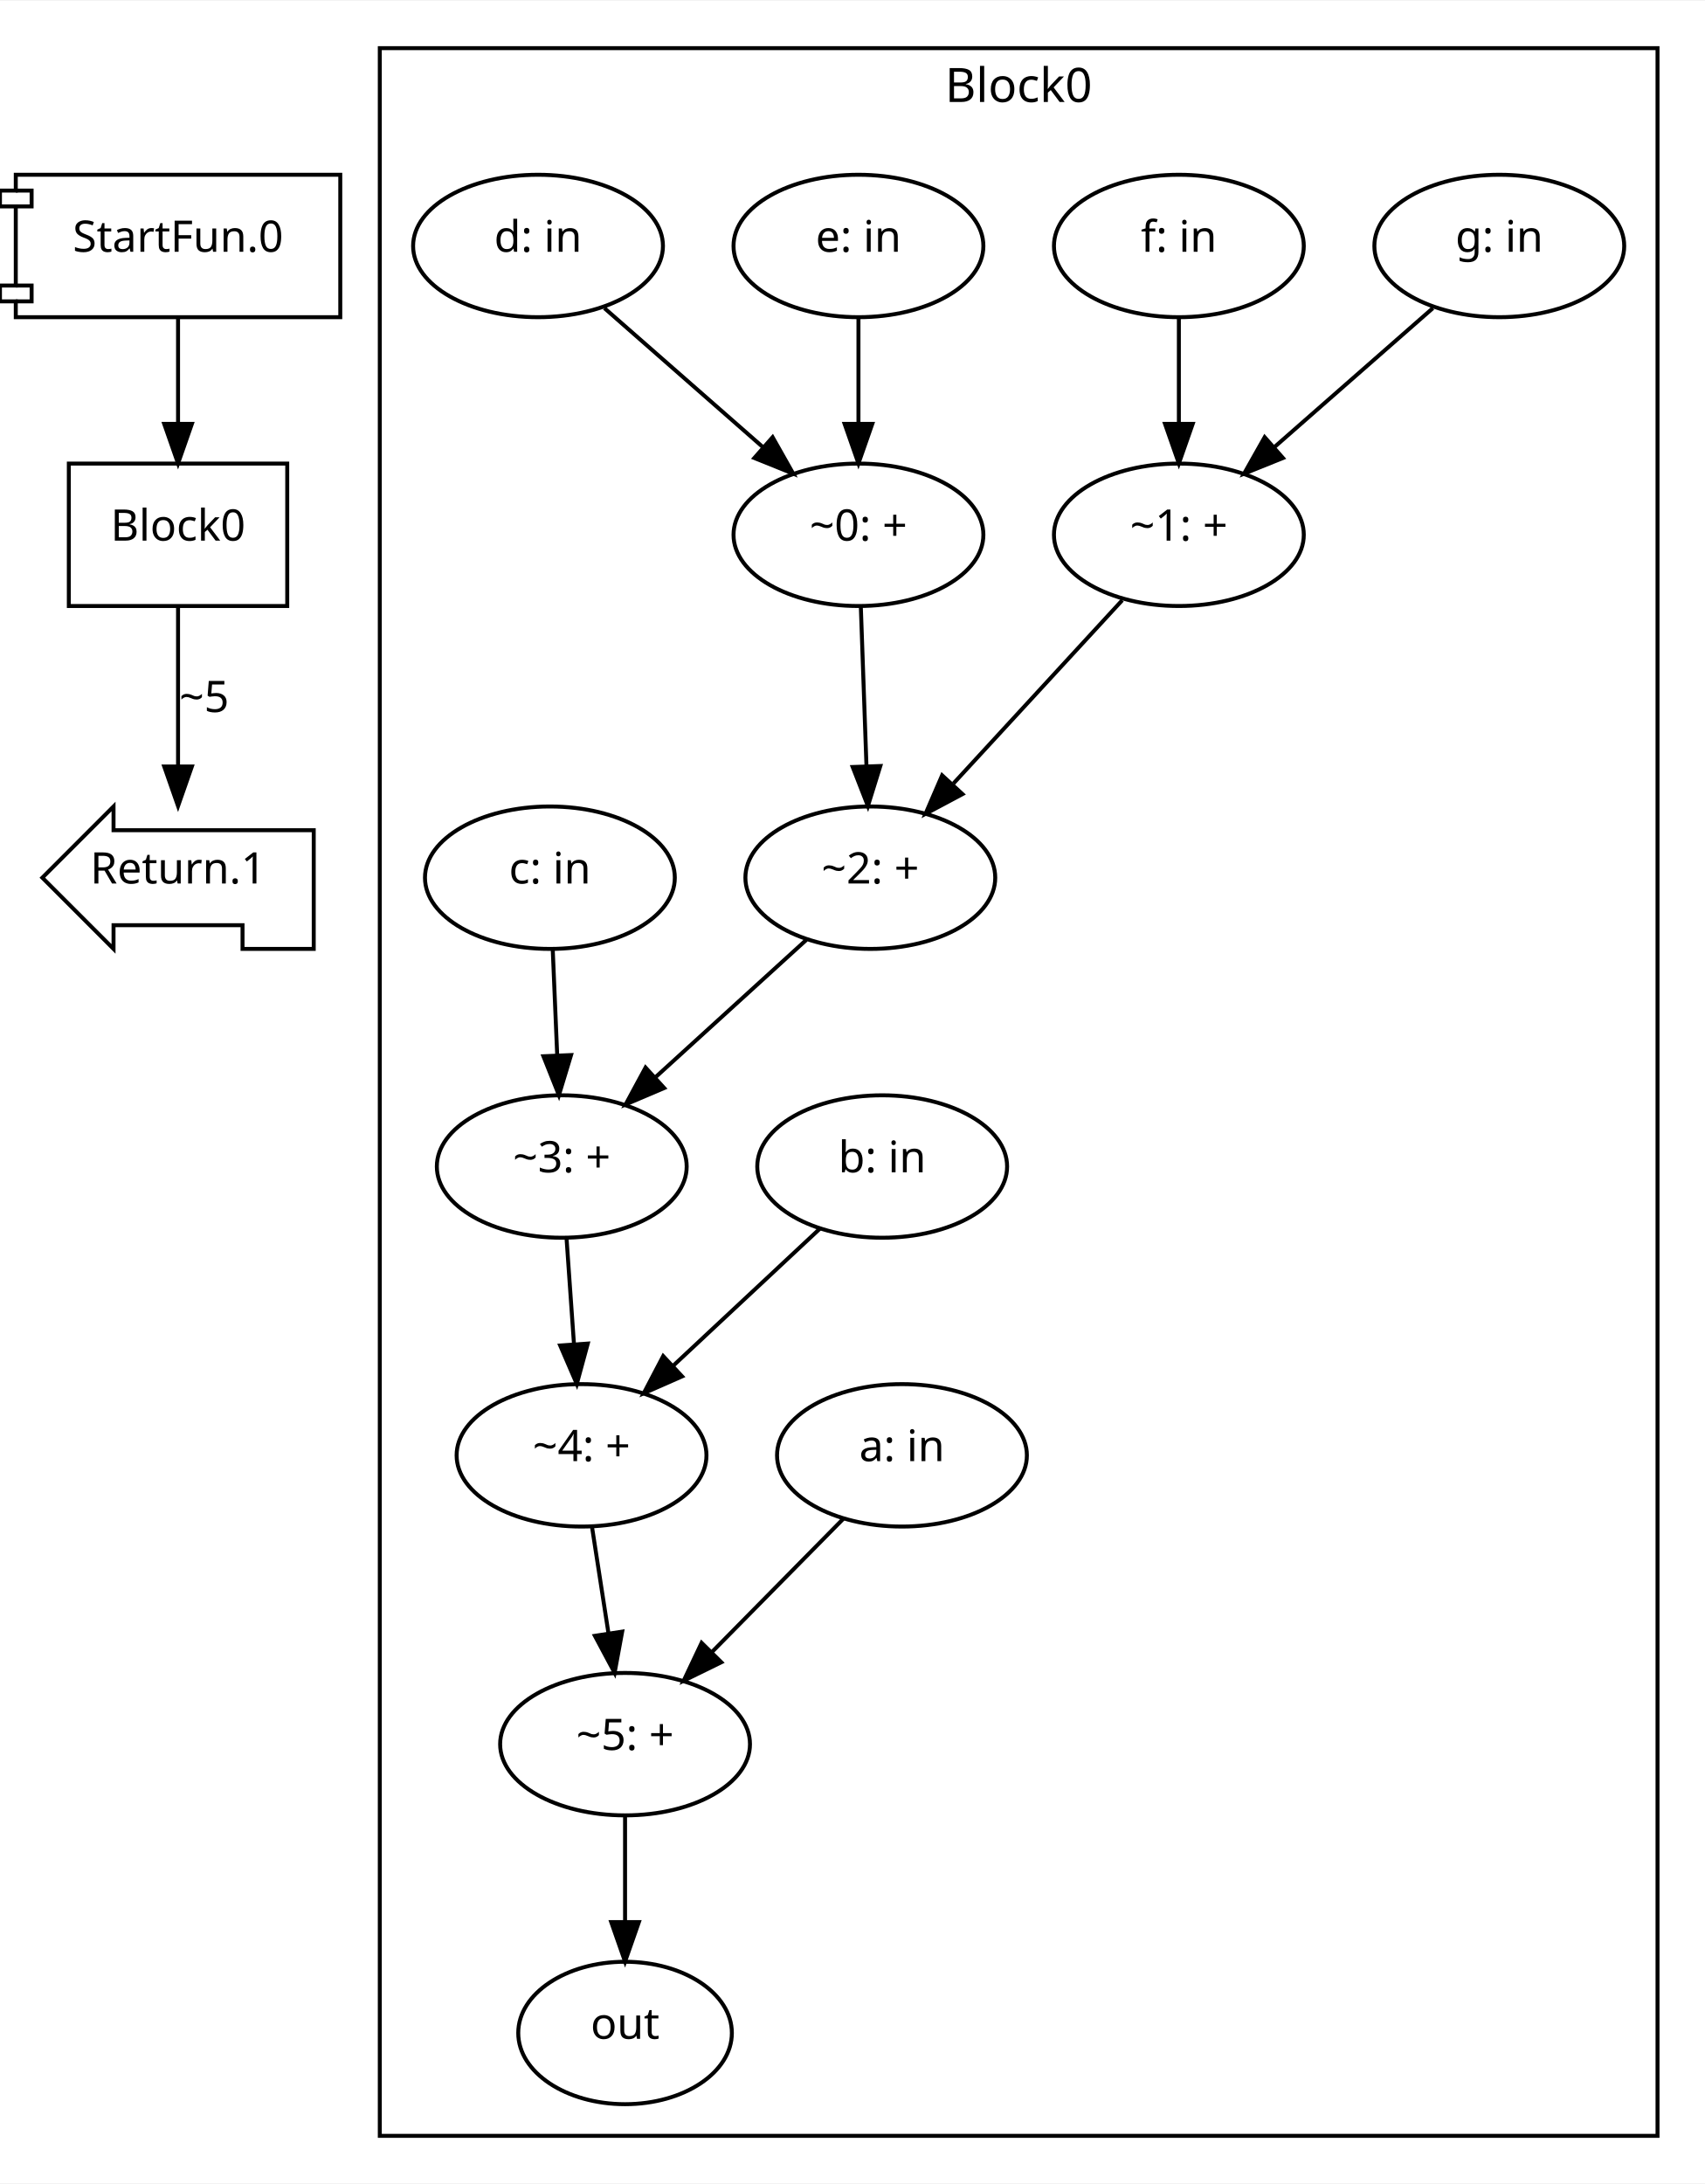
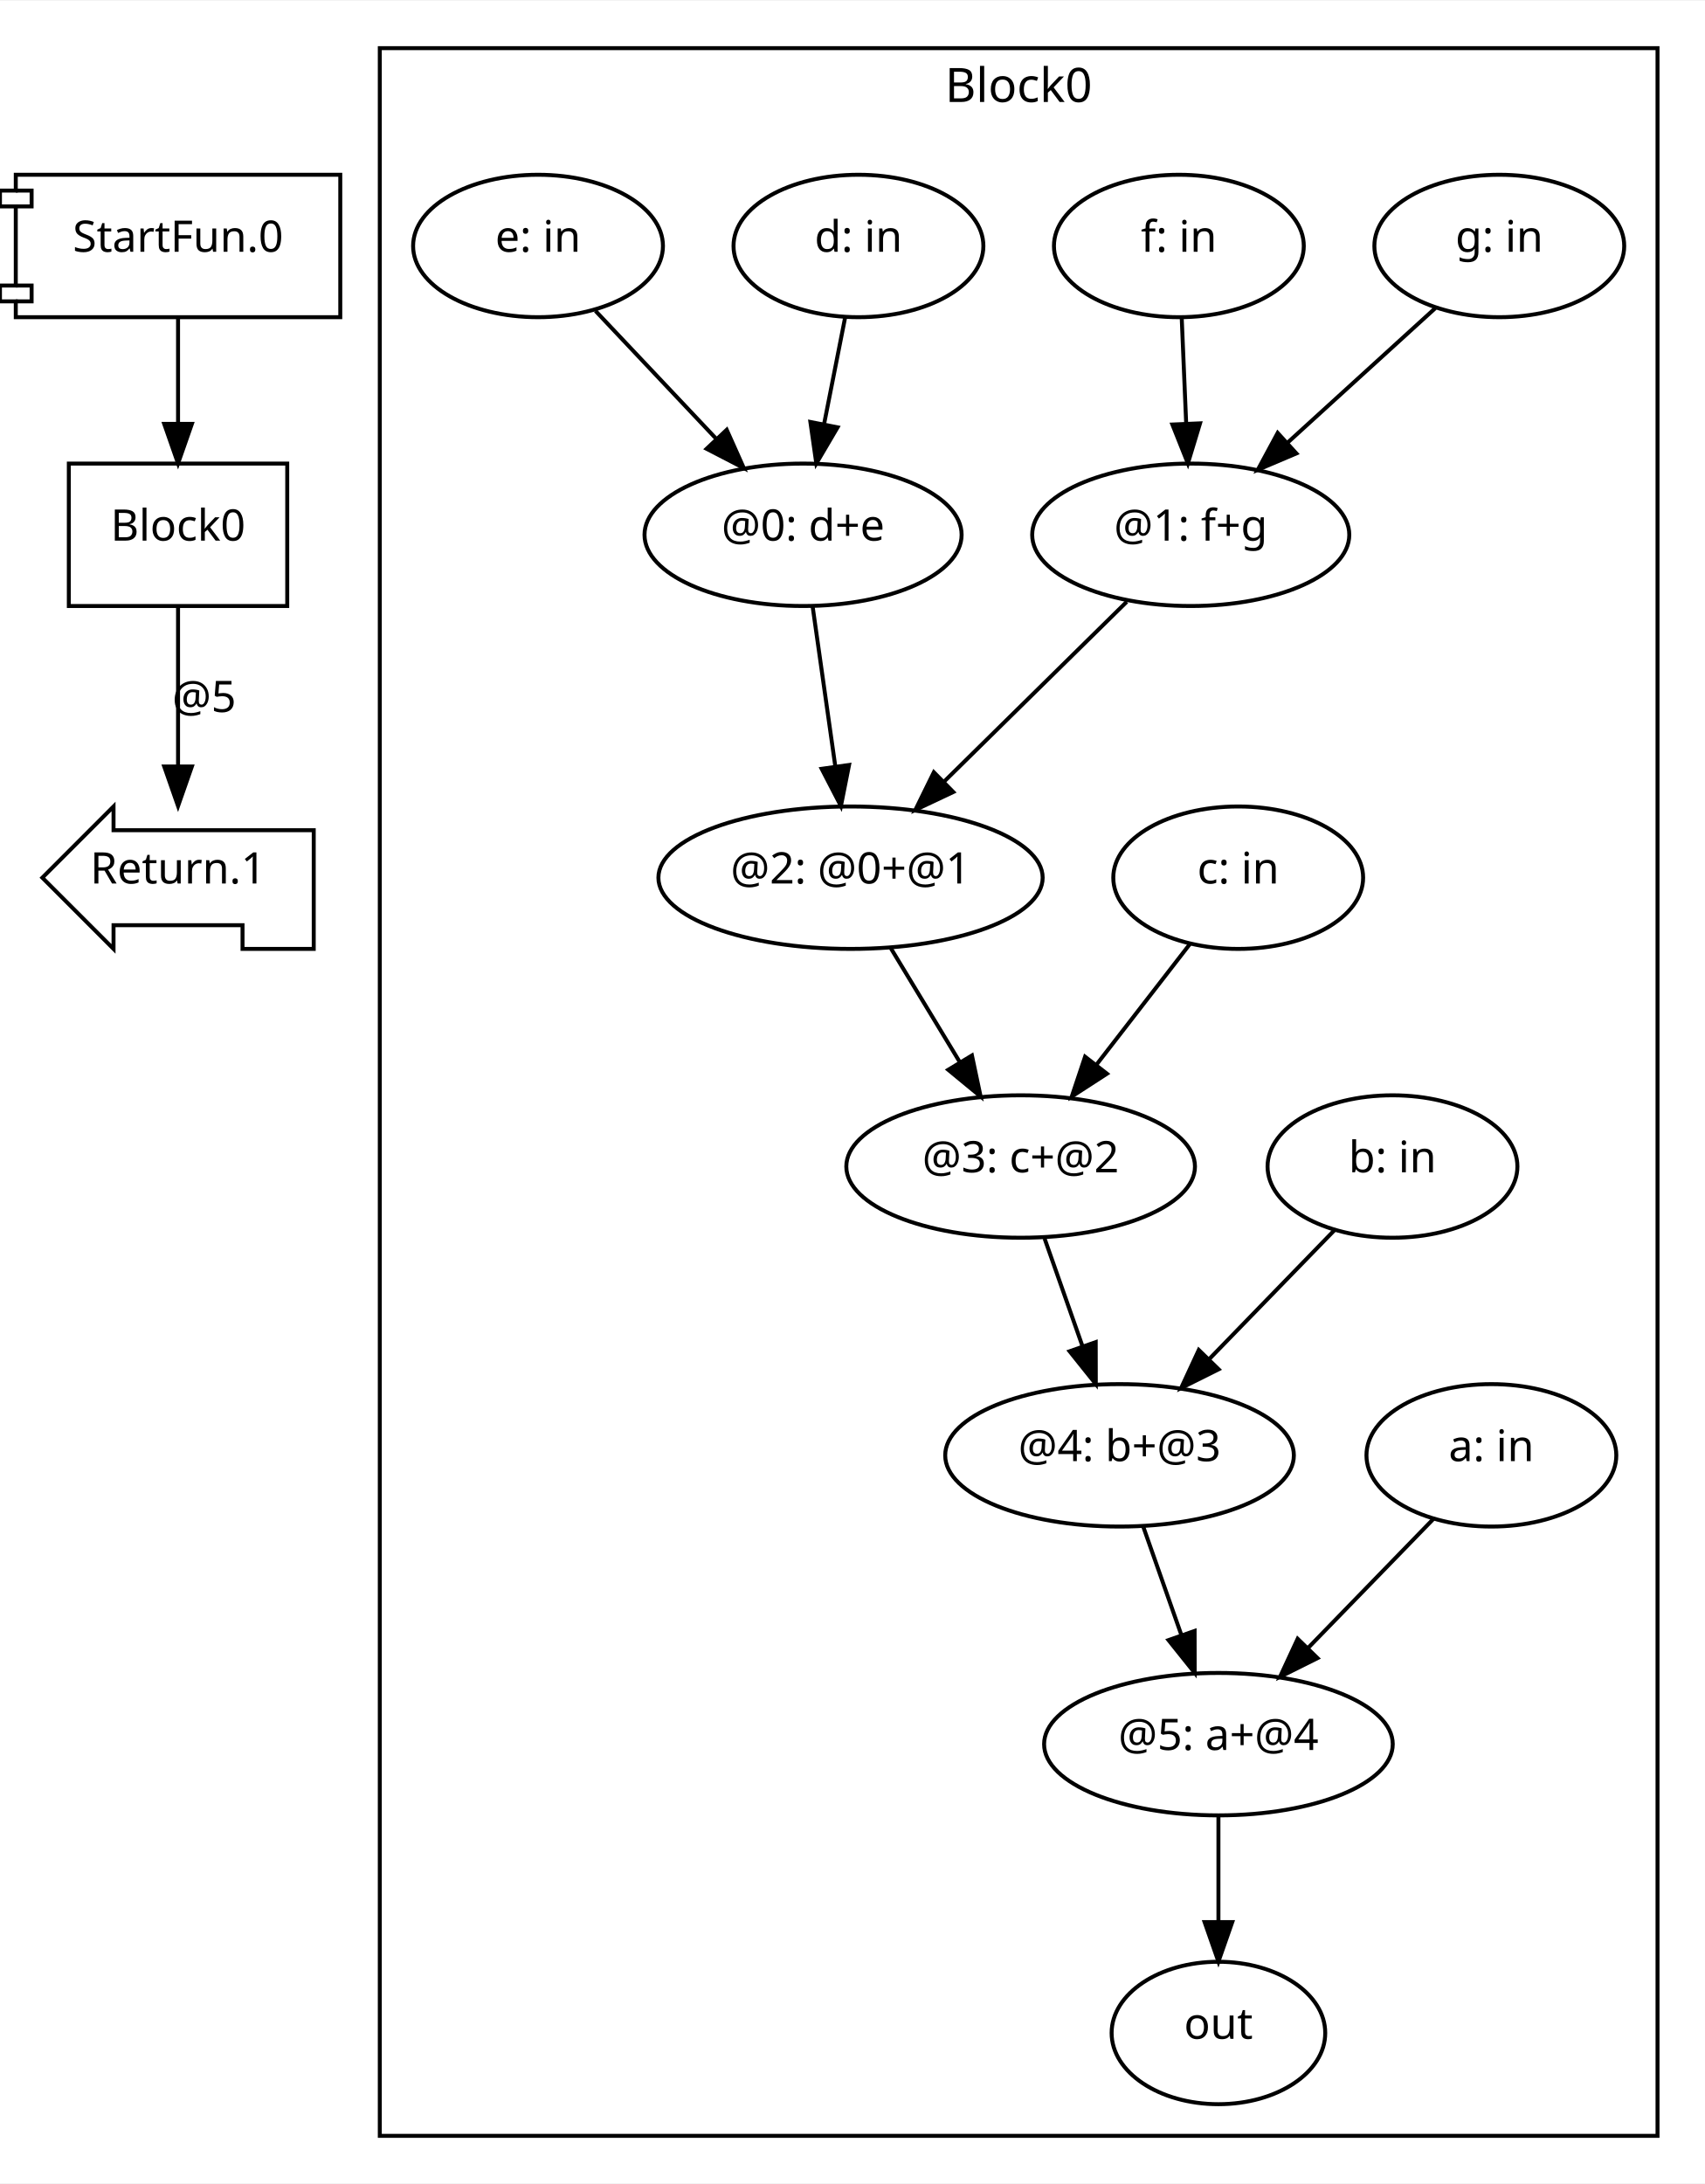
<svg xmlns="http://www.w3.org/2000/svg" width="431pt" height="552pt" viewBox="0.00 0.00 431.01 551.67">
  <g id="graph0" class="graph" transform="scale(1 1) rotate(0) translate(4 547.67)">
    <polygon fill="white" stroke="transparent" points="-4,4 -4,-547.67 427.01,-547.67 427.01,4 -4,4" />
    <g id="clust1" class="cluster">
      <polygon fill="none" stroke="black" points="92.01,-8 92.01,-535.67 415.01,-535.67 415.01,-8 92.01,-8" />
      <text text-anchor="middle" x="253.51" y="-522.07" font-family="Monaco" font-size="12.00">Block0</text>
    </g>
    <g id="node1" class="node">
      <polygon fill="none" stroke="black" points="82.02,-503.67 -0.01,-503.67 -0.01,-499.67 -4.01,-499.67 -4.01,-495.67 -0.01,-495.67 -0.01,-475.67 -4.01,-475.67 -4.01,-471.67 -0.01,-471.67 -0.01,-467.67 82.02,-467.67 82.02,-503.67" />
      <polyline fill="none" stroke="black" points="-0.01,-499.67 3.99,-499.67 3.99,-495.67 -0.01,-495.67 " />
      <polyline fill="none" stroke="black" points="-0.01,-475.67 3.99,-475.67 3.99,-471.67 -0.01,-471.67 " />
      <text text-anchor="middle" x="41.01" y="-484.2" font-family="Monaco" font-size="11.00">StartFun.0</text>
    </g>
    <g id="node2" class="node">
      <polygon fill="none" stroke="black" points="68.61,-430.67 13.4,-430.67 13.4,-394.67 68.61,-394.67 68.61,-430.67" />
      <text text-anchor="middle" x="41.01" y="-411.2" font-family="Monaco" font-size="11.00">Block0</text>
    </g>
    <g id="edge1" class="edge">
      <path fill="none" stroke="black" d="M41.01,-467.48C41.01,-459.46 41.01,-449.72 41.01,-440.74" />
      <polygon fill="black" stroke="black" points="44.51,-440.7 41.01,-430.7 37.51,-440.7 44.51,-440.7" />
    </g>
    <g id="node3" class="node">
      <polygon fill="none" stroke="black" points="75.31,-338 24.7,-338 24.7,-344 6.7,-326 24.7,-308 24.7,-314 57.31,-314 57.31,-308 75.31,-308 75.31,-338" />
      <text text-anchor="middle" x="41.01" y="-324.53" font-family="Monaco" font-size="11.00">Return.1</text>
    </g>
    <g id="edge2" class="edge">
      <path fill="none" stroke="black" d="M41.01,-394.53C41.01,-382.94 41.01,-367.39 41.01,-354.13" />
      <polygon fill="black" stroke="black" points="44.51,-354.11 41.01,-344.11 37.51,-354.11 44.51,-354.11" />
-       <text text-anchor="middle" x="47.61" y="-367.87" font-family="Monaco" font-size="11.00">~5</text>
+       <text text-anchor="middle" x="47.61" y="-367.87" font-family="Monaco" font-size="11.00">@5</text>
    </g>
    <g id="node4" class="node">
-       <ellipse fill="none" stroke="black" cx="213.01" cy="-412.67" rx="31.58" ry="18" />
-       <text text-anchor="middle" x="213.01" y="-411.2" font-family="Monaco" font-size="11.00">~0: +</text>
-     </g>
-     <g id="node6" class="node">
-       <ellipse fill="none" stroke="black" cx="216.01" cy="-326" rx="31.58" ry="18" />
-       <text text-anchor="middle" x="216.01" y="-324.53" font-family="Monaco" font-size="11.00">~2: +</text>
-     </g>
-     <g id="edge3" class="edge">
-       <path fill="none" stroke="black" d="M213.61,-394.53C214.02,-382.94 214.57,-367.39 215.04,-354.13" />
-       <polygon fill="black" stroke="black" points="218.54,-354.23 215.4,-344.11 211.55,-353.98 218.54,-354.23" />
-     </g>
-     <g id="node5" class="node">
-       <ellipse fill="none" stroke="black" cx="294.01" cy="-412.67" rx="31.58" ry="18" />
-       <text text-anchor="middle" x="294.01" y="-411.2" font-family="Monaco" font-size="11.00">~1: +</text>
-     </g>
-     <g id="edge4" class="edge">
-       <path fill="none" stroke="black" d="M279.7,-396.14C267.75,-383.17 250.55,-364.5 237.03,-349.82" />
-       <polygon fill="black" stroke="black" points="239.31,-347.13 229.96,-342.15 234.16,-351.87 239.31,-347.13" />
-     </g>
-     <g id="node14" class="node">
-       <ellipse fill="none" stroke="black" cx="138.01" cy="-253" rx="31.58" ry="18" />
-       <text text-anchor="middle" x="138.01" y="-251.53" font-family="Monaco" font-size="11.00">~3: +</text>
-     </g>
-     <g id="edge5" class="edge">
-       <path fill="none" stroke="black" d="M199.84,-310.29C188.86,-300.29 174.15,-286.9 161.83,-275.69" />
-       <polygon fill="black" stroke="black" points="163.9,-272.84 154.15,-268.69 159.19,-278.01 163.9,-272.84" />
-     </g>
-     <g id="node7" class="node">
      <ellipse fill="none" stroke="black" cx="375.01" cy="-485.67" rx="31.58" ry="18" />
      <text text-anchor="middle" x="375.01" y="-484.2" font-family="Monaco" font-size="11.00">g: in</text>
    </g>
-     <g id="edge6" class="edge">
-       <path fill="none" stroke="black" d="M358.22,-469.96C346.63,-459.8 331.04,-446.13 318.13,-434.81" />
-       <polygon fill="black" stroke="black" points="320.32,-432.08 310.49,-428.12 315.7,-437.34 320.32,-432.08" />
+     <g id="node11" class="node">
+       <ellipse fill="none" stroke="black" cx="297.01" cy="-412.67" rx="40.08" ry="18" />
+       <text text-anchor="middle" x="297.01" y="-411.2" font-family="Monaco" font-size="11.00">@1: f+g</text>
    </g>
-     <g id="node8" class="node">
+     <g id="edge5" class="edge">
+       <path fill="none" stroke="black" d="M358.84,-469.96C348.08,-460.16 333.74,-447.1 321.57,-436.03" />
+       <polygon fill="black" stroke="black" points="323.71,-433.24 313.96,-429.1 318.99,-438.42 323.71,-433.24" />
+     </g>
+     <g id="node5" class="node">
      <ellipse fill="none" stroke="black" cx="294.01" cy="-485.67" rx="31.58" ry="18" />
      <text text-anchor="middle" x="294.01" y="-484.2" font-family="Monaco" font-size="11.00">f: in</text>
    </g>
-     <g id="edge7" class="edge">
-       <path fill="none" stroke="black" d="M294.01,-467.48C294.01,-459.46 294.01,-449.72 294.01,-440.74" />
-       <polygon fill="black" stroke="black" points="297.51,-440.7 294.01,-430.7 290.51,-440.7 297.51,-440.7" />
+     <g id="edge6" class="edge">
+       <path fill="none" stroke="black" d="M294.73,-467.48C295.07,-459.46 295.48,-449.72 295.86,-440.74" />
+       <polygon fill="black" stroke="black" points="299.36,-440.84 296.29,-430.7 292.37,-440.54 299.36,-440.84" />
+     </g>
+     <g id="node6" class="node">
+       <ellipse fill="none" stroke="black" cx="373.01" cy="-180" rx="31.58" ry="18" />
+       <text text-anchor="middle" x="373.01" y="-178.53" font-family="Monaco" font-size="11.00">a: in</text>
+     </g>
+     <g id="node8" class="node">
+       <ellipse fill="none" stroke="black" cx="304.01" cy="-107" rx="44.07" ry="18" />
+       <text text-anchor="middle" x="304.01" y="-105.53" font-family="Monaco" font-size="11.00">@5: a+@4</text>
+     </g>
+     <g id="edge12" class="edge">
+       <path fill="none" stroke="black" d="M358.37,-163.94C349.2,-154.51 337.2,-142.15 326.8,-131.45" />
+       <polygon fill="black" stroke="black" points="329.06,-128.75 319.58,-124.02 324.04,-133.63 329.06,-128.75" />
+     </g>
+     <g id="node7" class="node">
+       <ellipse fill="none" stroke="black" cx="348.01" cy="-253" rx="31.58" ry="18" />
+       <text text-anchor="middle" x="348.01" y="-251.53" font-family="Monaco" font-size="11.00">b: in</text>
+     </g>
+     <g id="node14" class="node">
+       <ellipse fill="none" stroke="black" cx="279.01" cy="-180" rx="44.07" ry="18" />
+       <text text-anchor="middle" x="279.01" y="-178.53" font-family="Monaco" font-size="11.00">@4: b+@3</text>
+     </g>
+     <g id="edge3" class="edge">
+       <path fill="none" stroke="black" d="M333.37,-236.94C324.2,-227.51 312.2,-215.15 301.8,-204.45" />
+       <polygon fill="black" stroke="black" points="304.06,-201.75 294.58,-197.02 299.04,-206.63 304.06,-201.75" />
+     </g>
+     <g id="node13" class="node">
+       <ellipse fill="none" stroke="black" cx="304.01" cy="-34" rx="27" ry="18" />
+       <text text-anchor="middle" x="304.01" y="-32.53" font-family="Monaco" font-size="11.00">out</text>
+     </g>
+     <g id="edge11" class="edge">
+       <path fill="none" stroke="black" d="M304.01,-88.81C304.01,-80.79 304.01,-71.05 304.01,-62.07" />
+       <polygon fill="black" stroke="black" points="307.51,-62.03 304.01,-52.03 300.51,-62.03 307.51,-62.03" />
    </g>
    <g id="node9" class="node">
-       <ellipse fill="none" stroke="black" cx="224.01" cy="-180" rx="31.58" ry="18" />
-       <text text-anchor="middle" x="224.01" y="-178.53" font-family="Monaco" font-size="11.00">a: in</text>
+       <ellipse fill="none" stroke="black" cx="199.01" cy="-412.67" rx="40.08" ry="18" />
+       <text text-anchor="middle" x="199.01" y="-411.2" font-family="Monaco" font-size="11.00">@0: d+e</text>
    </g>
-     <g id="node12" class="node">
-       <ellipse fill="none" stroke="black" cx="154.01" cy="-107" rx="31.58" ry="18" />
-       <text text-anchor="middle" x="154.01" y="-105.53" font-family="Monaco" font-size="11.00">~5: +</text>
+     <g id="node15" class="node">
+       <ellipse fill="none" stroke="black" cx="211.01" cy="-326" rx="48.57" ry="18" />
+       <text text-anchor="middle" x="211.01" y="-324.53" font-family="Monaco" font-size="11.00">@2: @0+@1</text>
    </g>
-     <g id="edge8" class="edge">
-       <path fill="none" stroke="black" d="M209.16,-163.94C199.51,-154.15 186.75,-141.22 175.94,-130.25" />
-       <polygon fill="black" stroke="black" points="178.34,-127.7 168.83,-123.04 173.36,-132.61 178.34,-127.7" />
+     <g id="edge7" class="edge">
+       <path fill="none" stroke="black" d="M201.43,-394.53C203.08,-382.94 205.28,-367.39 207.16,-354.13" />
+       <polygon fill="black" stroke="black" points="210.64,-354.5 208.58,-344.11 203.71,-353.52 210.64,-354.5" />
    </g>
    <g id="node10" class="node">
      <ellipse fill="none" stroke="black" cx="213.01" cy="-485.67" rx="31.58" ry="18" />
-       <text text-anchor="middle" x="213.01" y="-484.2" font-family="Monaco" font-size="11.00">e: in</text>
+       <text text-anchor="middle" x="213.01" y="-484.2" font-family="Monaco" font-size="11.00">d: in</text>
+     </g>
+     <g id="edge14" class="edge">
+       <path fill="none" stroke="black" d="M209.62,-467.48C208.03,-459.46 206.11,-449.72 204.34,-440.74" />
+       <polygon fill="black" stroke="black" points="207.73,-439.83 202.36,-430.7 200.86,-441.19 207.73,-439.83" />
+     </g>
+     <g id="edge8" class="edge">
+       <path fill="none" stroke="black" d="M280.83,-395.74C267.82,-382.93 249.35,-364.75 234.68,-350.31" />
+       <polygon fill="black" stroke="black" points="236.98,-347.66 227.4,-343.14 232.07,-352.65 236.98,-347.66" />
+     </g>
+     <g id="node12" class="node">
+       <ellipse fill="none" stroke="black" cx="309.01" cy="-326" rx="31.58" ry="18" />
+       <text text-anchor="middle" x="309.01" y="-324.53" font-family="Monaco" font-size="11.00">c: in</text>
+     </g>
+     <g id="node17" class="node">
+       <ellipse fill="none" stroke="black" cx="254.01" cy="-253" rx="44.07" ry="18" />
+       <text text-anchor="middle" x="254.01" y="-251.53" font-family="Monaco" font-size="11.00">@3: c+@2</text>
    </g>
    <g id="edge9" class="edge">
-       <path fill="none" stroke="black" d="M213.01,-467.48C213.01,-459.46 213.01,-449.72 213.01,-440.74" />
-       <polygon fill="black" stroke="black" points="216.51,-440.7 213.01,-430.7 209.51,-440.7 216.51,-440.7" />
+       <path fill="none" stroke="black" d="M296.8,-309.24C289.88,-300.31 281.06,-288.92 273.23,-278.81" />
+       <polygon fill="black" stroke="black" points="275.83,-276.46 266.94,-270.7 270.3,-280.75 275.83,-276.46" />
    </g>
-     <g id="node11" class="node">
-       <ellipse fill="none" stroke="black" cx="219.01" cy="-253" rx="31.58" ry="18" />
-       <text text-anchor="middle" x="219.01" y="-251.53" font-family="Monaco" font-size="11.00">b: in</text>
+     <g id="edge13" class="edge">
+       <path fill="none" stroke="black" d="M285.06,-161.81C287.94,-153.62 291.46,-143.62 294.68,-134.48" />
+       <polygon fill="black" stroke="black" points="297.99,-135.62 298.01,-125.03 291.39,-133.3 297.99,-135.62" />
+     </g>
+     <g id="edge10" class="edge">
+       <path fill="none" stroke="black" d="M221.2,-308.17C226.39,-299.6 232.82,-288.99 238.6,-279.44" />
+       <polygon fill="black" stroke="black" points="241.7,-281.07 243.89,-270.71 235.71,-277.45 241.7,-281.07" />
    </g>
    <g id="node16" class="node">
-       <ellipse fill="none" stroke="black" cx="143.01" cy="-180" rx="31.58" ry="18" />
-       <text text-anchor="middle" x="143.01" y="-178.53" font-family="Monaco" font-size="11.00">~4: +</text>
-     </g>
-     <g id="edge10" class="edge">
-       <path fill="none" stroke="black" d="M203.26,-237.29C192.56,-227.29 178.22,-213.9 166.22,-202.69" />
-       <polygon fill="black" stroke="black" points="168.43,-199.96 158.73,-195.69 163.65,-205.08 168.43,-199.96" />
-     </g>
-     <g id="node17" class="node">
-       <ellipse fill="none" stroke="black" cx="154.01" cy="-34" rx="27" ry="18" />
-       <text text-anchor="middle" x="154.01" y="-32.53" font-family="Monaco" font-size="11.00">out</text>
-     </g>
-     <g id="edge11" class="edge">
-       <path fill="none" stroke="black" d="M154.01,-88.81C154.01,-80.79 154.01,-71.05 154.01,-62.07" />
-       <polygon fill="black" stroke="black" points="157.51,-62.03 154.01,-52.03 150.51,-62.03 157.51,-62.03" />
-     </g>
-     <g id="node13" class="node">
      <ellipse fill="none" stroke="black" cx="132.01" cy="-485.67" rx="31.58" ry="18" />
-       <text text-anchor="middle" x="132.01" y="-484.2" font-family="Monaco" font-size="11.00">d: in</text>
-     </g>
-     <g id="edge12" class="edge">
-       <path fill="none" stroke="black" d="M148.79,-469.96C160.38,-459.8 175.97,-446.13 188.88,-434.81" />
-       <polygon fill="black" stroke="black" points="191.31,-437.34 196.52,-428.12 186.69,-432.08 191.31,-437.34" />
-     </g>
-     <g id="edge13" class="edge">
-       <path fill="none" stroke="black" d="M139.22,-234.81C139.78,-226.79 140.47,-217.05 141.1,-208.07" />
-       <polygon fill="black" stroke="black" points="144.59,-208.25 141.81,-198.03 137.61,-207.76 144.59,-208.25" />
-     </g>
-     <g id="node15" class="node">
-       <ellipse fill="none" stroke="black" cx="135.01" cy="-326" rx="31.58" ry="18" />
-       <text text-anchor="middle" x="135.01" y="-324.53" font-family="Monaco" font-size="11.00">c: in</text>
-     </g>
-     <g id="edge14" class="edge">
-       <path fill="none" stroke="black" d="M135.73,-307.81C136.07,-299.79 136.48,-290.05 136.86,-281.07" />
-       <polygon fill="black" stroke="black" points="140.36,-281.17 137.29,-271.03 133.37,-280.87 140.36,-281.17" />
+       <text text-anchor="middle" x="132.01" y="-484.2" font-family="Monaco" font-size="11.00">e: in</text>
    </g>
    <g id="edge15" class="edge">
-       <path fill="none" stroke="black" d="M145.67,-161.81C146.91,-153.79 148.42,-144.05 149.81,-135.07" />
-       <polygon fill="black" stroke="black" points="153.29,-135.45 151.37,-125.03 146.38,-134.38 153.29,-135.45" />
+       <path fill="none" stroke="black" d="M146.54,-469.26C155.46,-459.81 167.06,-447.53 177.08,-436.91" />
+       <polygon fill="black" stroke="black" points="179.71,-439.21 184.03,-429.54 174.62,-434.41 179.71,-439.21" />
+     </g>
+     <g id="edge4" class="edge">
+       <path fill="none" stroke="black" d="M260.06,-234.81C262.94,-226.62 266.46,-216.62 269.68,-207.48" />
+       <polygon fill="black" stroke="black" points="272.99,-208.62 273.01,-198.03 266.39,-206.3 272.99,-208.62" />
    </g>
  </g>
</svg>
